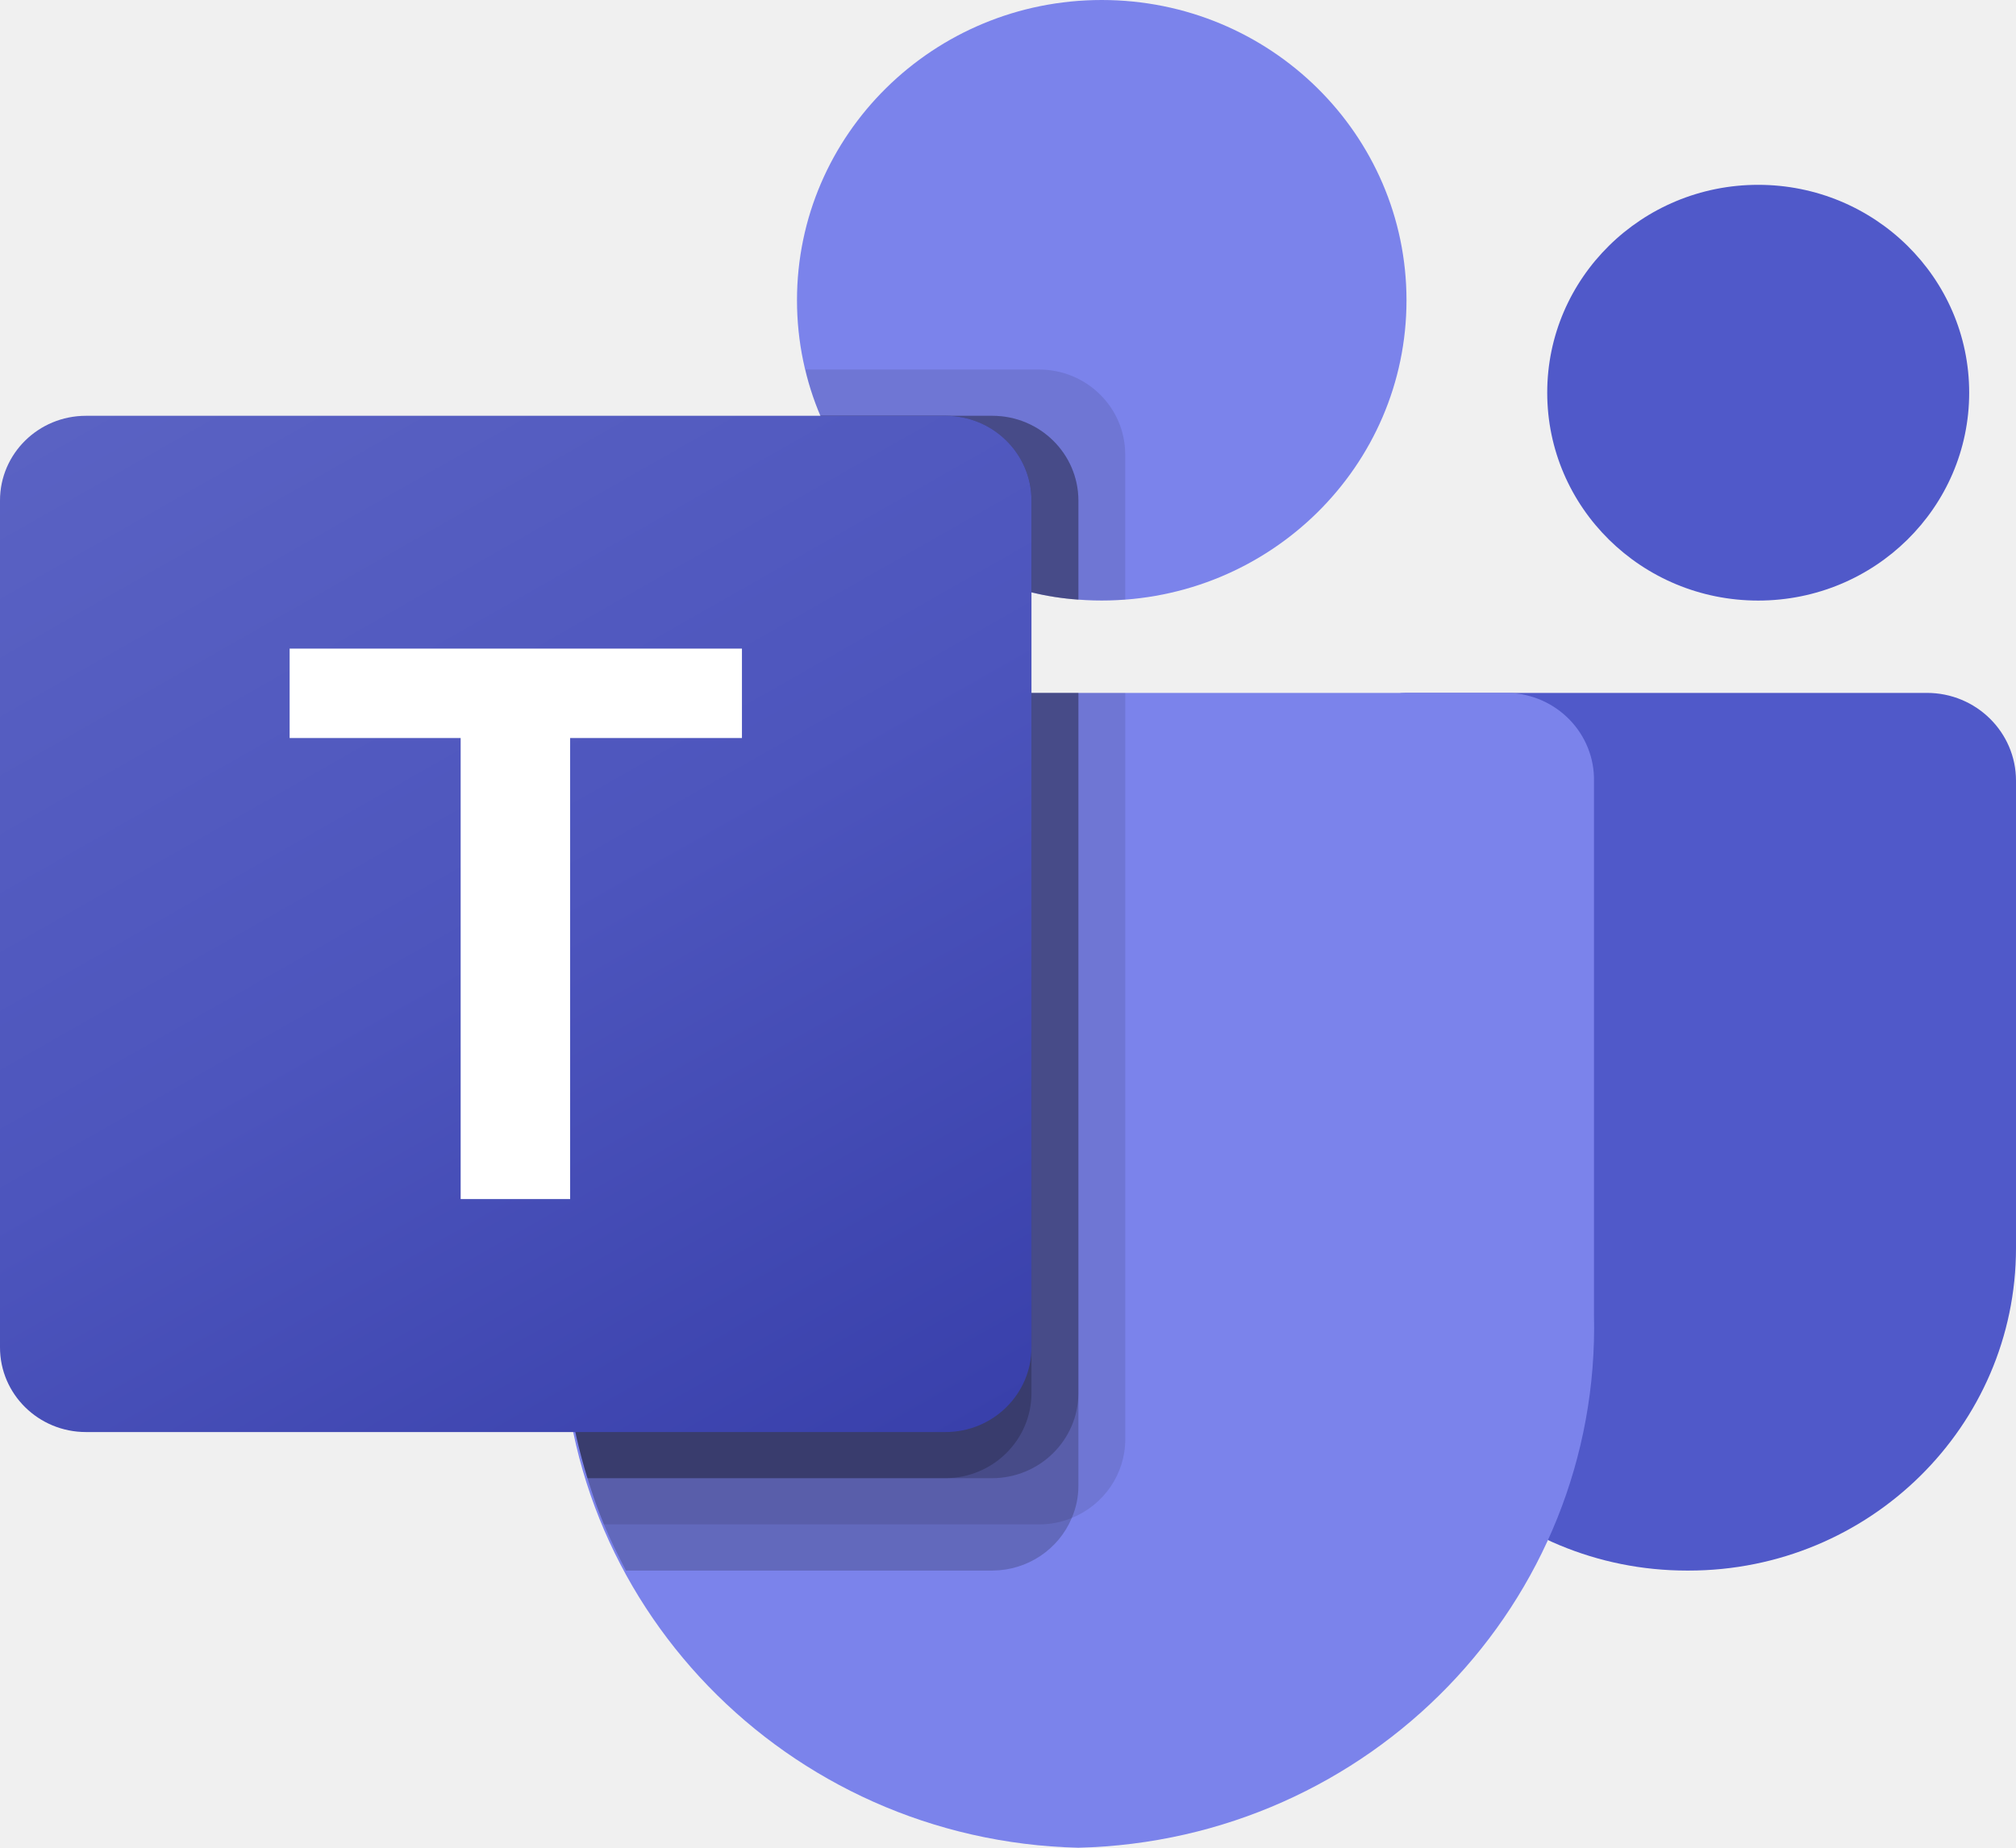
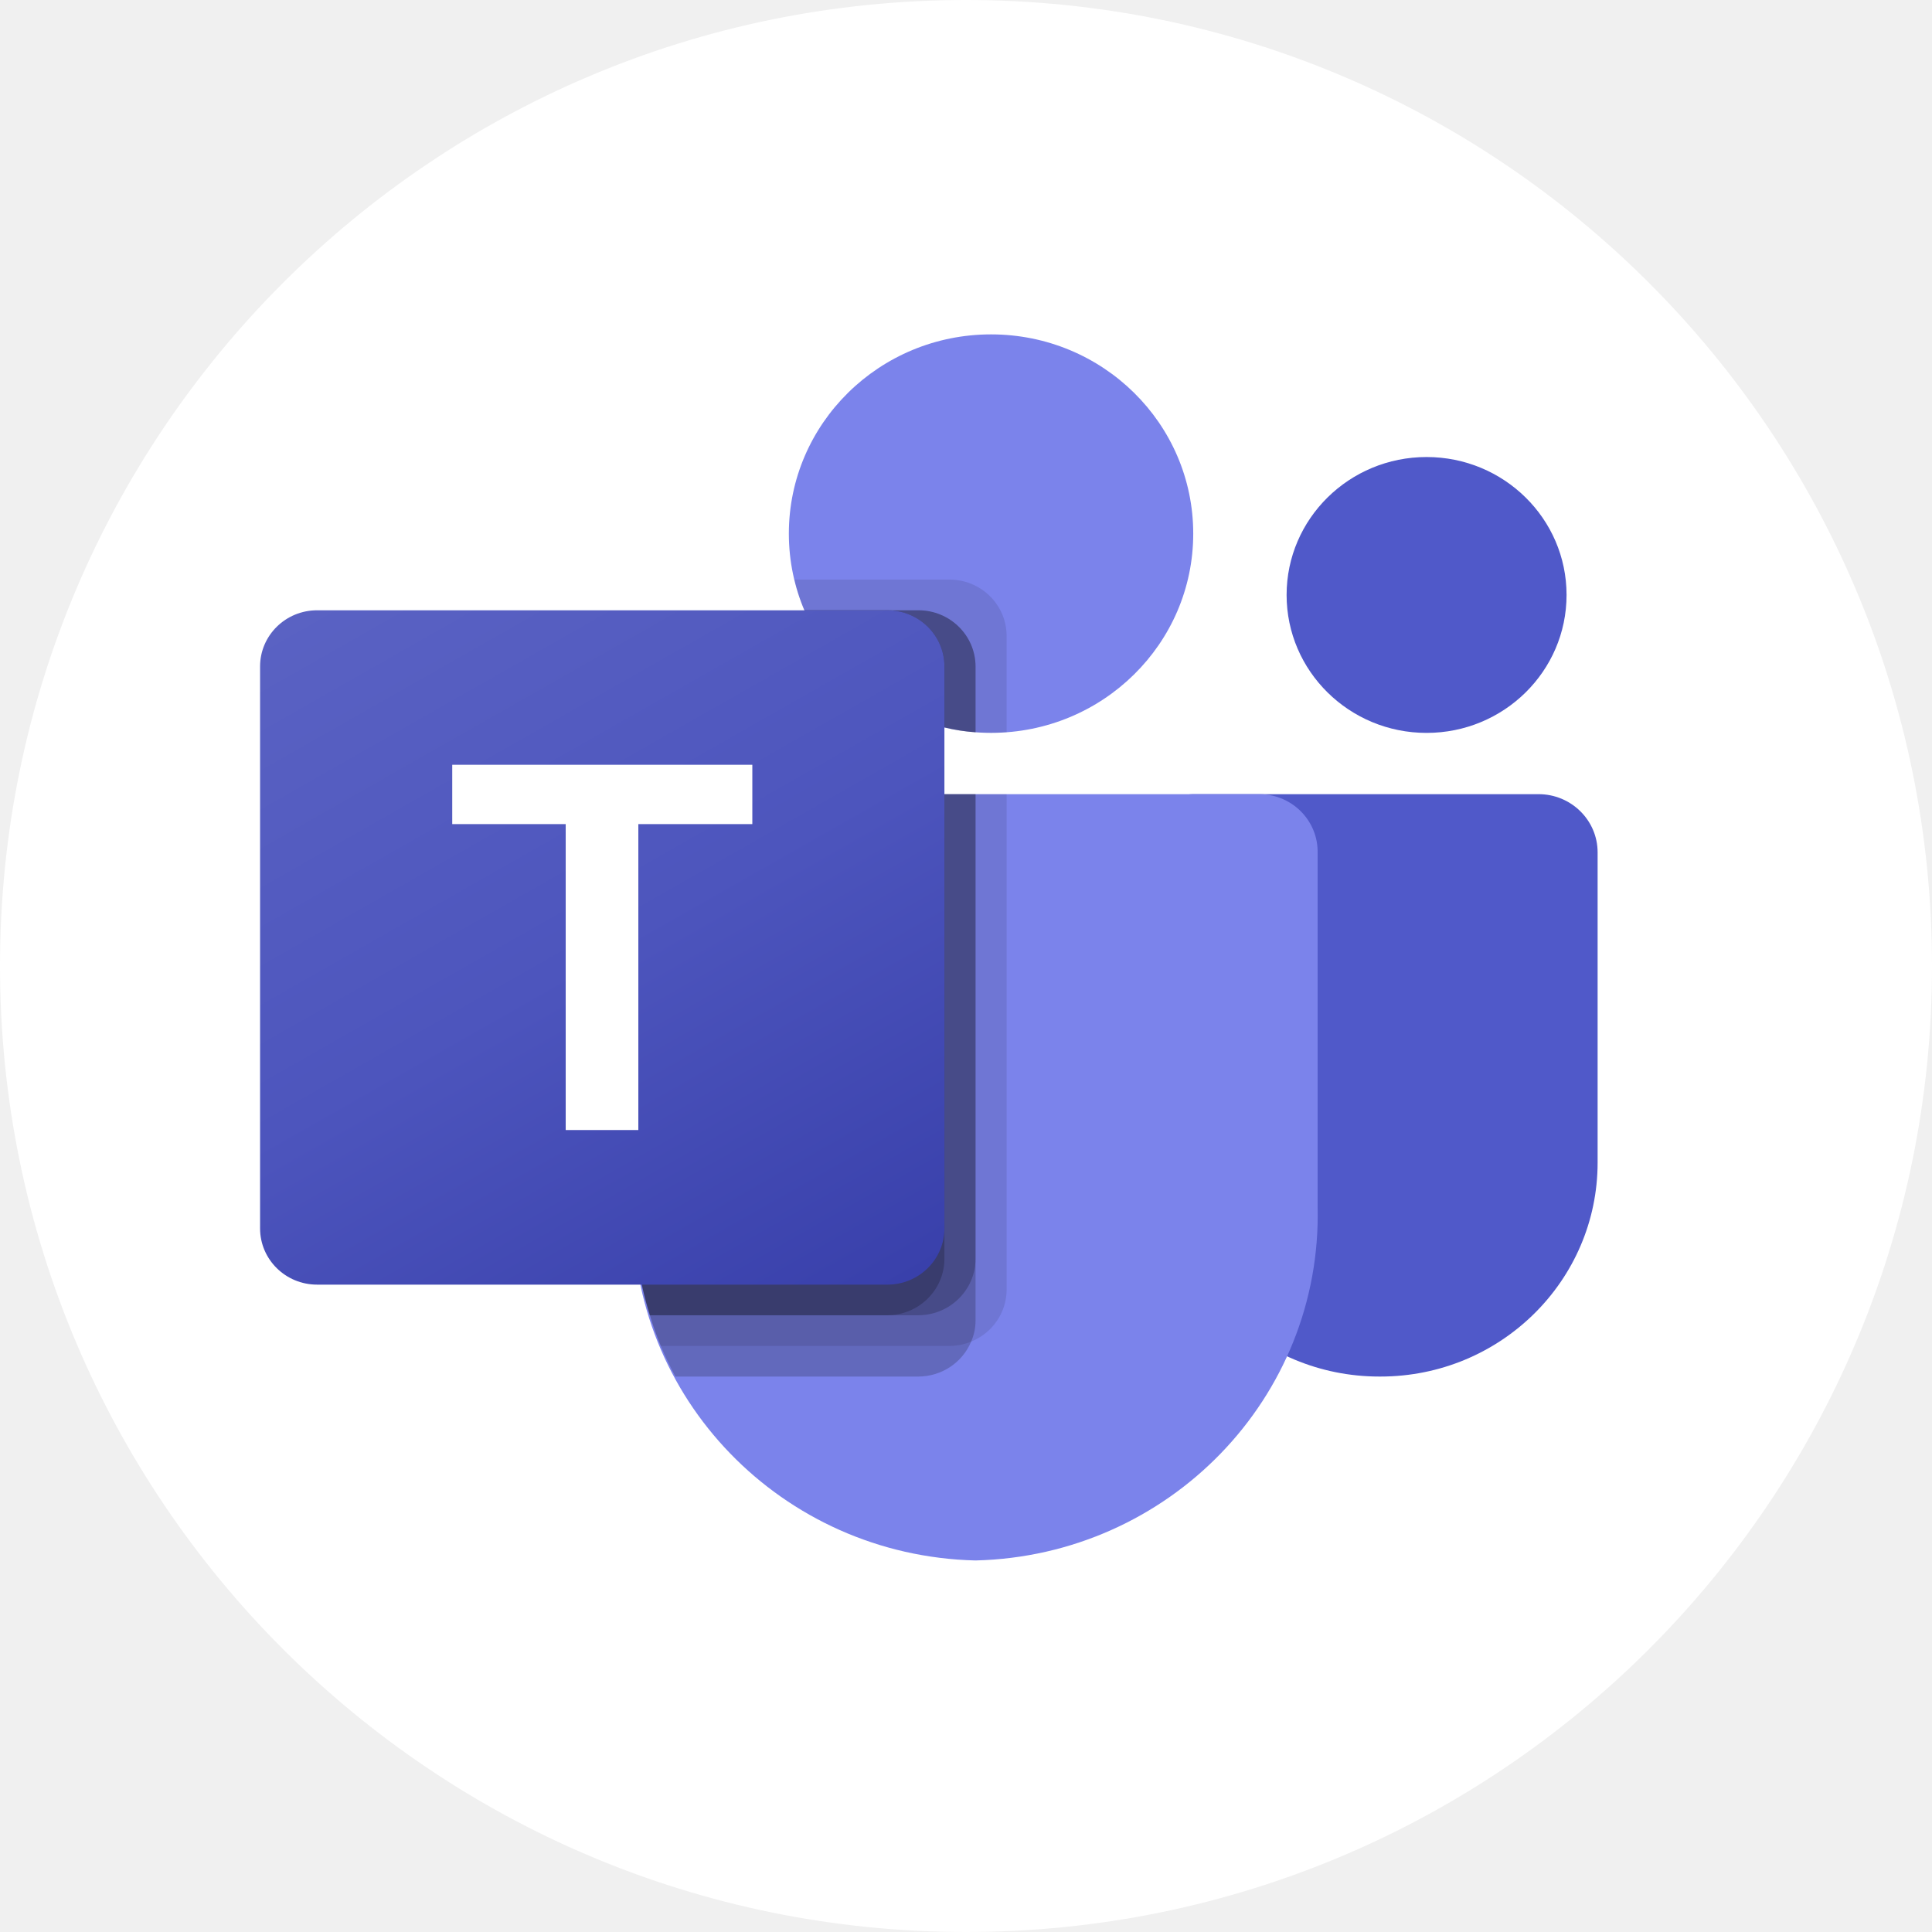
- <svg xmlns="http://www.w3.org/2000/svg" width="36" height="33" viewBox="0 0 36 33" fill="none">
-   <g clip-path="url(#clip0_508_1601)">
-     <path d="M25.111 12.375H34.41C35.288 12.375 36 13.077 36 13.943V22.289C36 25.471 33.383 28.05 30.154 28.05H30.126C26.898 28.05 24.28 25.471 24.279 22.29C24.279 22.29 24.279 22.289 24.279 22.289V13.194C24.279 12.742 24.651 12.375 25.111 12.375Z" fill="#5059C9" />
-     <path d="M31.396 10.726C33.477 10.726 35.164 9.064 35.164 7.013C35.164 4.963 33.477 3.301 31.396 3.301C29.316 3.301 27.629 4.963 27.629 7.013C27.629 9.064 29.316 10.726 31.396 10.726Z" fill="#5059C9" />
-     <path d="M19.674 10.725C22.68 10.725 25.116 8.324 25.116 5.363C25.116 2.401 22.68 0 19.674 0C16.669 0 14.232 2.401 14.232 5.363C14.232 8.324 16.669 10.725 19.674 10.725Z" fill="#7B83EB" />
-     <path d="M26.93 12.375H11.58C10.712 12.396 10.025 13.106 10.046 13.961V23.481C9.924 28.614 14.046 32.874 19.255 33C24.464 32.874 28.585 28.614 28.464 23.481V13.961C28.484 13.106 27.798 12.396 26.93 12.375Z" fill="#7B83EB" />
-     <path opacity="0.1" d="M20.094 12.375V25.715C20.09 26.327 19.713 26.877 19.139 27.11C18.957 27.186 18.76 27.225 18.562 27.225H10.784C10.675 26.953 10.575 26.68 10.491 26.4C10.198 25.453 10.048 24.469 10.047 23.48V13.959C10.027 13.105 10.713 12.396 11.579 12.375H20.094Z" fill="black" />
-     <path opacity="0.2" d="M19.257 12.375V26.54C19.257 26.736 19.217 26.929 19.139 27.11C18.903 27.675 18.345 28.046 17.724 28.05H11.178C11.035 27.778 10.901 27.506 10.784 27.225C10.667 26.945 10.575 26.68 10.491 26.4C10.198 25.453 10.048 24.469 10.047 23.48V13.959C10.027 13.105 10.713 12.396 11.579 12.375H19.257Z" fill="black" />
-     <path opacity="0.2" d="M19.257 12.375V24.89C19.25 25.721 18.568 26.394 17.724 26.4H10.491C10.198 25.453 10.048 24.469 10.047 23.48V13.959C10.027 13.105 10.713 12.396 11.579 12.375H19.257Z" fill="black" />
-     <path opacity="0.2" d="M18.419 12.375V24.89C18.413 25.721 17.731 26.394 16.887 26.4H10.491C10.198 25.453 10.048 24.469 10.047 23.48V13.959C10.027 13.105 10.713 12.396 11.579 12.375H18.419Z" fill="black" />
-     <path opacity="0.1" d="M20.093 8.109V10.708C19.95 10.716 19.816 10.725 19.674 10.725C19.532 10.725 19.398 10.716 19.255 10.708C18.973 10.69 18.692 10.645 18.418 10.576C16.723 10.181 15.322 9.009 14.651 7.425C14.535 7.159 14.445 6.882 14.383 6.6H18.561C19.405 6.603 20.089 7.277 20.093 8.109Z" fill="black" />
-     <path opacity="0.2" d="M19.257 8.936V10.709C18.974 10.691 18.694 10.647 18.42 10.577C16.724 10.182 15.324 9.01 14.652 7.426H17.725C18.57 7.429 19.254 8.103 19.257 8.936Z" fill="black" />
-     <path opacity="0.2" d="M19.257 8.936V10.709C18.974 10.691 18.694 10.647 18.42 10.577C16.724 10.182 15.324 9.01 14.652 7.426H17.725C18.57 7.429 19.254 8.103 19.257 8.936Z" fill="black" />
-     <path opacity="0.2" d="M18.42 8.936V10.577C16.724 10.182 15.324 9.01 14.652 7.426H16.888C17.733 7.429 18.417 8.103 18.42 8.936Z" fill="black" />
-     <path d="M1.535 7.426H16.884C17.732 7.426 18.419 8.103 18.419 8.938V24.064C18.419 24.899 17.732 25.576 16.884 25.576H1.535C0.687 25.576 0 24.899 0 24.064V8.938C0 8.103 0.687 7.426 1.535 7.426Z" fill="url(#paint0_linear_508_1601)" />
-     <path d="M13.249 13.181H10.181V21.415H8.226V13.181H5.172V11.584H13.249V13.181Z" fill="white" />
+ <svg xmlns="http://www.w3.org/2000/svg" width="52" height="52" viewBox="0 0 52 52" fill="none">
+   <circle cx="26" cy="26" r="26" fill="white" />
+   <g clip-path="url(#clip0_2350_6337)">
+     <path d="M32.111 21.375H41.41C42.288 21.375 43 22.077 43 22.942V31.289C43 34.471 40.383 37.05 37.154 37.05H37.126C33.898 37.05 31.28 34.471 31.279 31.29C31.279 31.29 31.279 31.289 31.279 31.289V22.194C31.279 21.742 31.651 21.375 32.111 21.375Z" fill="#5059C9" />
+     <path d="M38.396 19.726C40.477 19.726 42.164 18.064 42.164 16.013C42.164 13.963 40.477 12.301 38.396 12.301C36.316 12.301 34.629 13.963 34.629 16.013C34.629 18.064 36.316 19.726 38.396 19.726Z" fill="#5059C9" />
+     <path d="M26.674 19.725C29.68 19.725 32.116 17.324 32.116 14.363C32.116 11.401 29.68 9 26.674 9C23.669 9 21.232 11.401 21.232 14.363C21.232 17.324 23.669 19.725 26.674 19.725Z" fill="#7B83EB" />
+     <path d="M33.93 21.375H18.58C17.712 21.396 17.025 22.106 17.046 22.962V32.481C16.924 37.614 21.046 41.874 26.255 42C31.464 41.874 35.585 37.614 35.464 32.481V22.962C35.484 22.106 34.798 21.396 33.93 21.375Z" fill="#7B83EB" />
+     <path opacity="0.1" d="M27.094 21.375V34.715C27.09 35.327 26.713 35.877 26.139 36.109C25.957 36.186 25.76 36.225 25.562 36.225H17.784C17.675 35.953 17.575 35.681 17.491 35.4C17.198 34.453 17.048 33.469 17.047 32.48V22.959C17.027 22.105 17.713 21.396 18.579 21.375H27.094Z" fill="black" />
+     <path opacity="0.2" d="M26.257 21.375V35.54C26.257 35.736 26.217 35.929 26.139 36.109C25.903 36.675 25.345 37.046 24.724 37.05H18.178C18.035 36.778 17.901 36.505 17.784 36.225C17.667 35.944 17.575 35.681 17.491 35.4C17.198 34.453 17.048 33.469 17.047 32.48V22.959C17.027 22.105 17.713 21.396 18.579 21.375H26.257Z" fill="black" />
+     <path opacity="0.2" d="M26.257 21.375V33.89C26.25 34.721 25.568 35.394 24.724 35.4H17.491C17.198 34.453 17.048 33.469 17.047 32.48V22.959C17.027 22.105 17.713 21.396 18.579 21.375H26.257Z" fill="black" />
+     <path opacity="0.2" d="M25.419 21.375V33.89C25.413 34.721 24.731 35.394 23.887 35.4H17.491C17.198 34.453 17.048 33.469 17.047 32.48V22.959C17.027 22.105 17.713 21.396 18.579 21.375H25.419Z" fill="black" />
+     <path opacity="0.1" d="M27.093 17.109V19.708C26.95 19.716 26.816 19.725 26.674 19.725C26.532 19.725 26.398 19.716 26.255 19.708C25.973 19.69 25.692 19.645 25.418 19.576C23.723 19.18 22.322 18.009 21.651 16.425C21.535 16.159 21.445 15.882 21.383 15.6H25.561C26.405 15.603 27.089 16.277 27.093 17.109Z" fill="black" />
+     <path opacity="0.2" d="M26.257 17.936V19.709C25.974 19.691 25.694 19.647 25.42 19.577C23.724 19.182 22.324 18.01 21.652 16.426H24.725C25.57 16.429 26.254 17.103 26.257 17.936Z" fill="black" />
+     <path opacity="0.2" d="M26.257 17.936V19.709C25.974 19.691 25.694 19.647 25.42 19.577C23.724 19.182 22.324 18.01 21.652 16.426H24.725C25.57 16.429 26.254 17.103 26.257 17.936Z" fill="black" />
+     <path opacity="0.2" d="M25.42 17.936V19.577C23.724 19.182 22.324 18.01 21.652 16.426H23.888C24.733 16.429 25.417 17.103 25.42 17.936Z" fill="black" />
+     <path d="M8.535 16.426H23.884C24.732 16.426 25.419 17.103 25.419 17.938V33.063C25.419 33.899 24.732 34.576 23.884 34.576H8.535C7.687 34.576 7 33.899 7 33.063V17.938C7 17.103 7.687 16.426 8.535 16.426Z" fill="url(#paint0_linear_2350_6337)" />
+     <path d="M20.249 22.181H17.181V30.415H15.226V22.181H12.172V20.584H20.249V22.181Z" fill="white" />
  </g>
  <defs>
-     <linearGradient id="paint0_linear_508_1601" x1="3.2" y1="6.244" x2="14.956" y2="26.907" gradientUnits="userSpaceOnUse">
+     <linearGradient id="paint0_linear_2350_6337" x1="10.2" y1="15.244" x2="21.956" y2="35.907" gradientUnits="userSpaceOnUse">
      <stop stop-color="#5A62C3" />
      <stop offset="0.5" stop-color="#4D55BD" />
      <stop offset="1" stop-color="#3940AB" />
    </linearGradient>
-     <clipPath id="clip0_508_1601">
-       <rect width="36" height="33" fill="white" />
+     <clipPath id="clip0_2350_6337">
+       <rect width="36" height="33" fill="white" transform="translate(7 9)" />
    </clipPath>
  </defs>
</svg>
